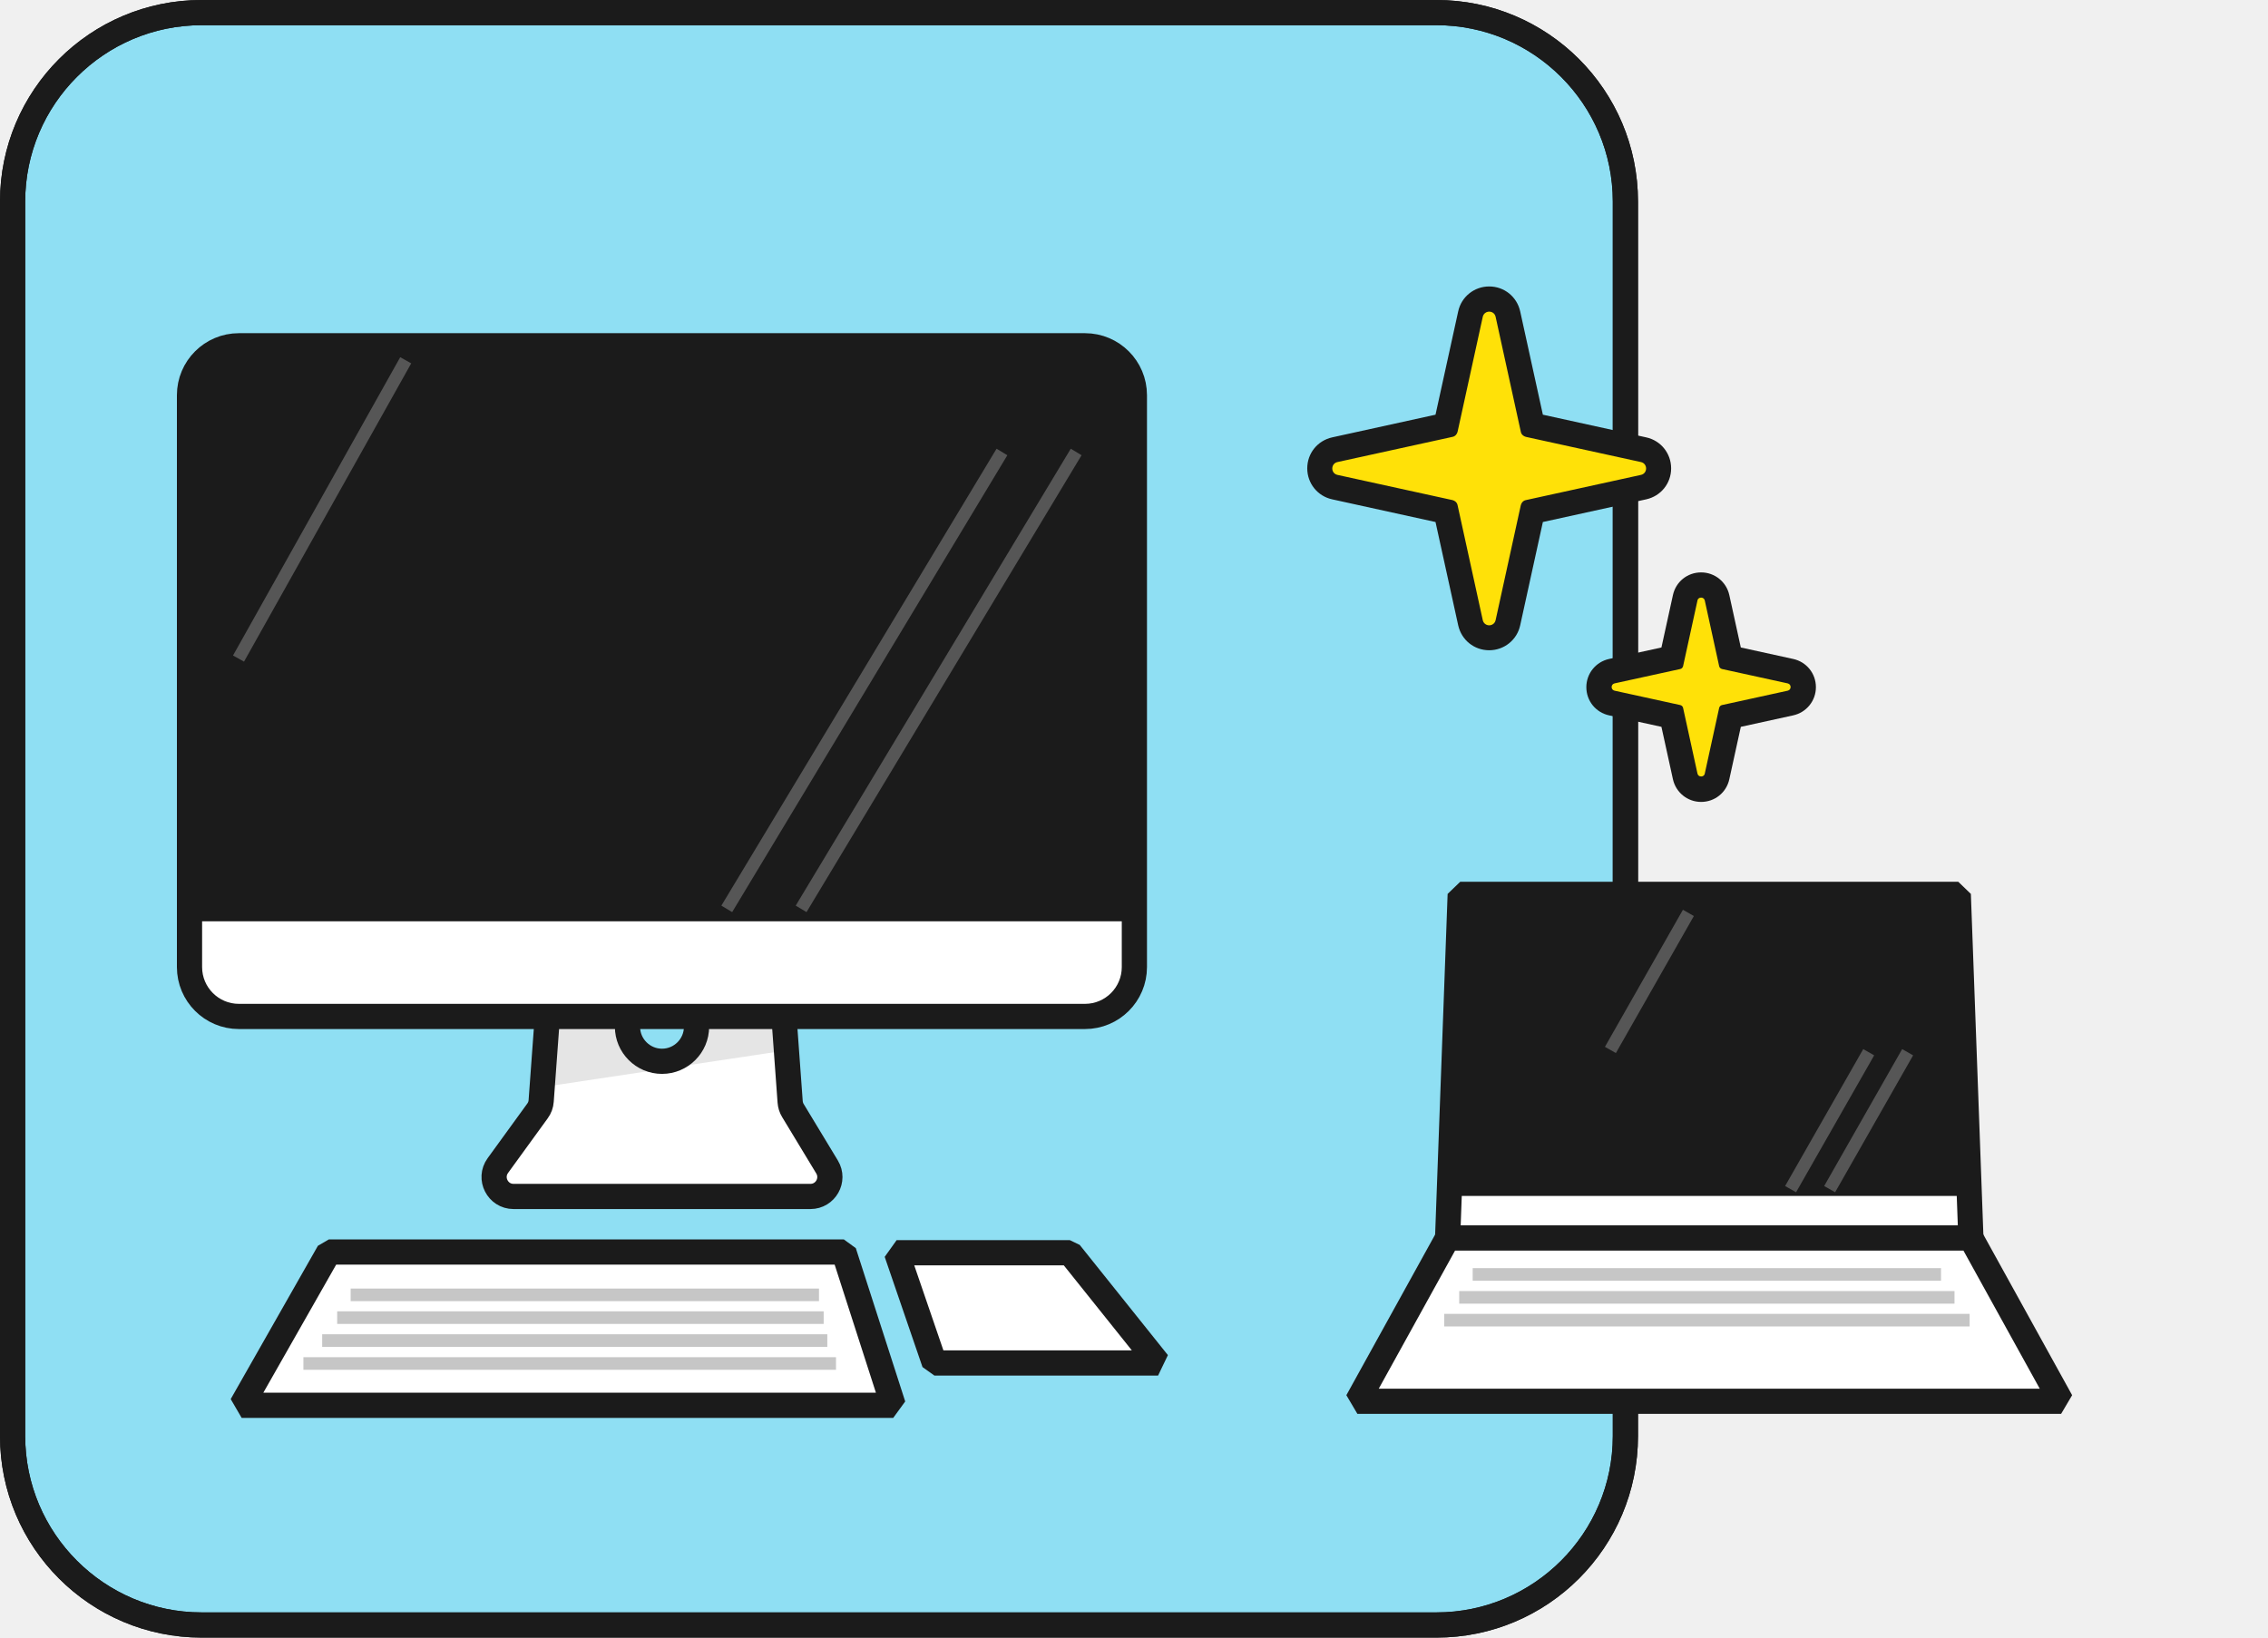
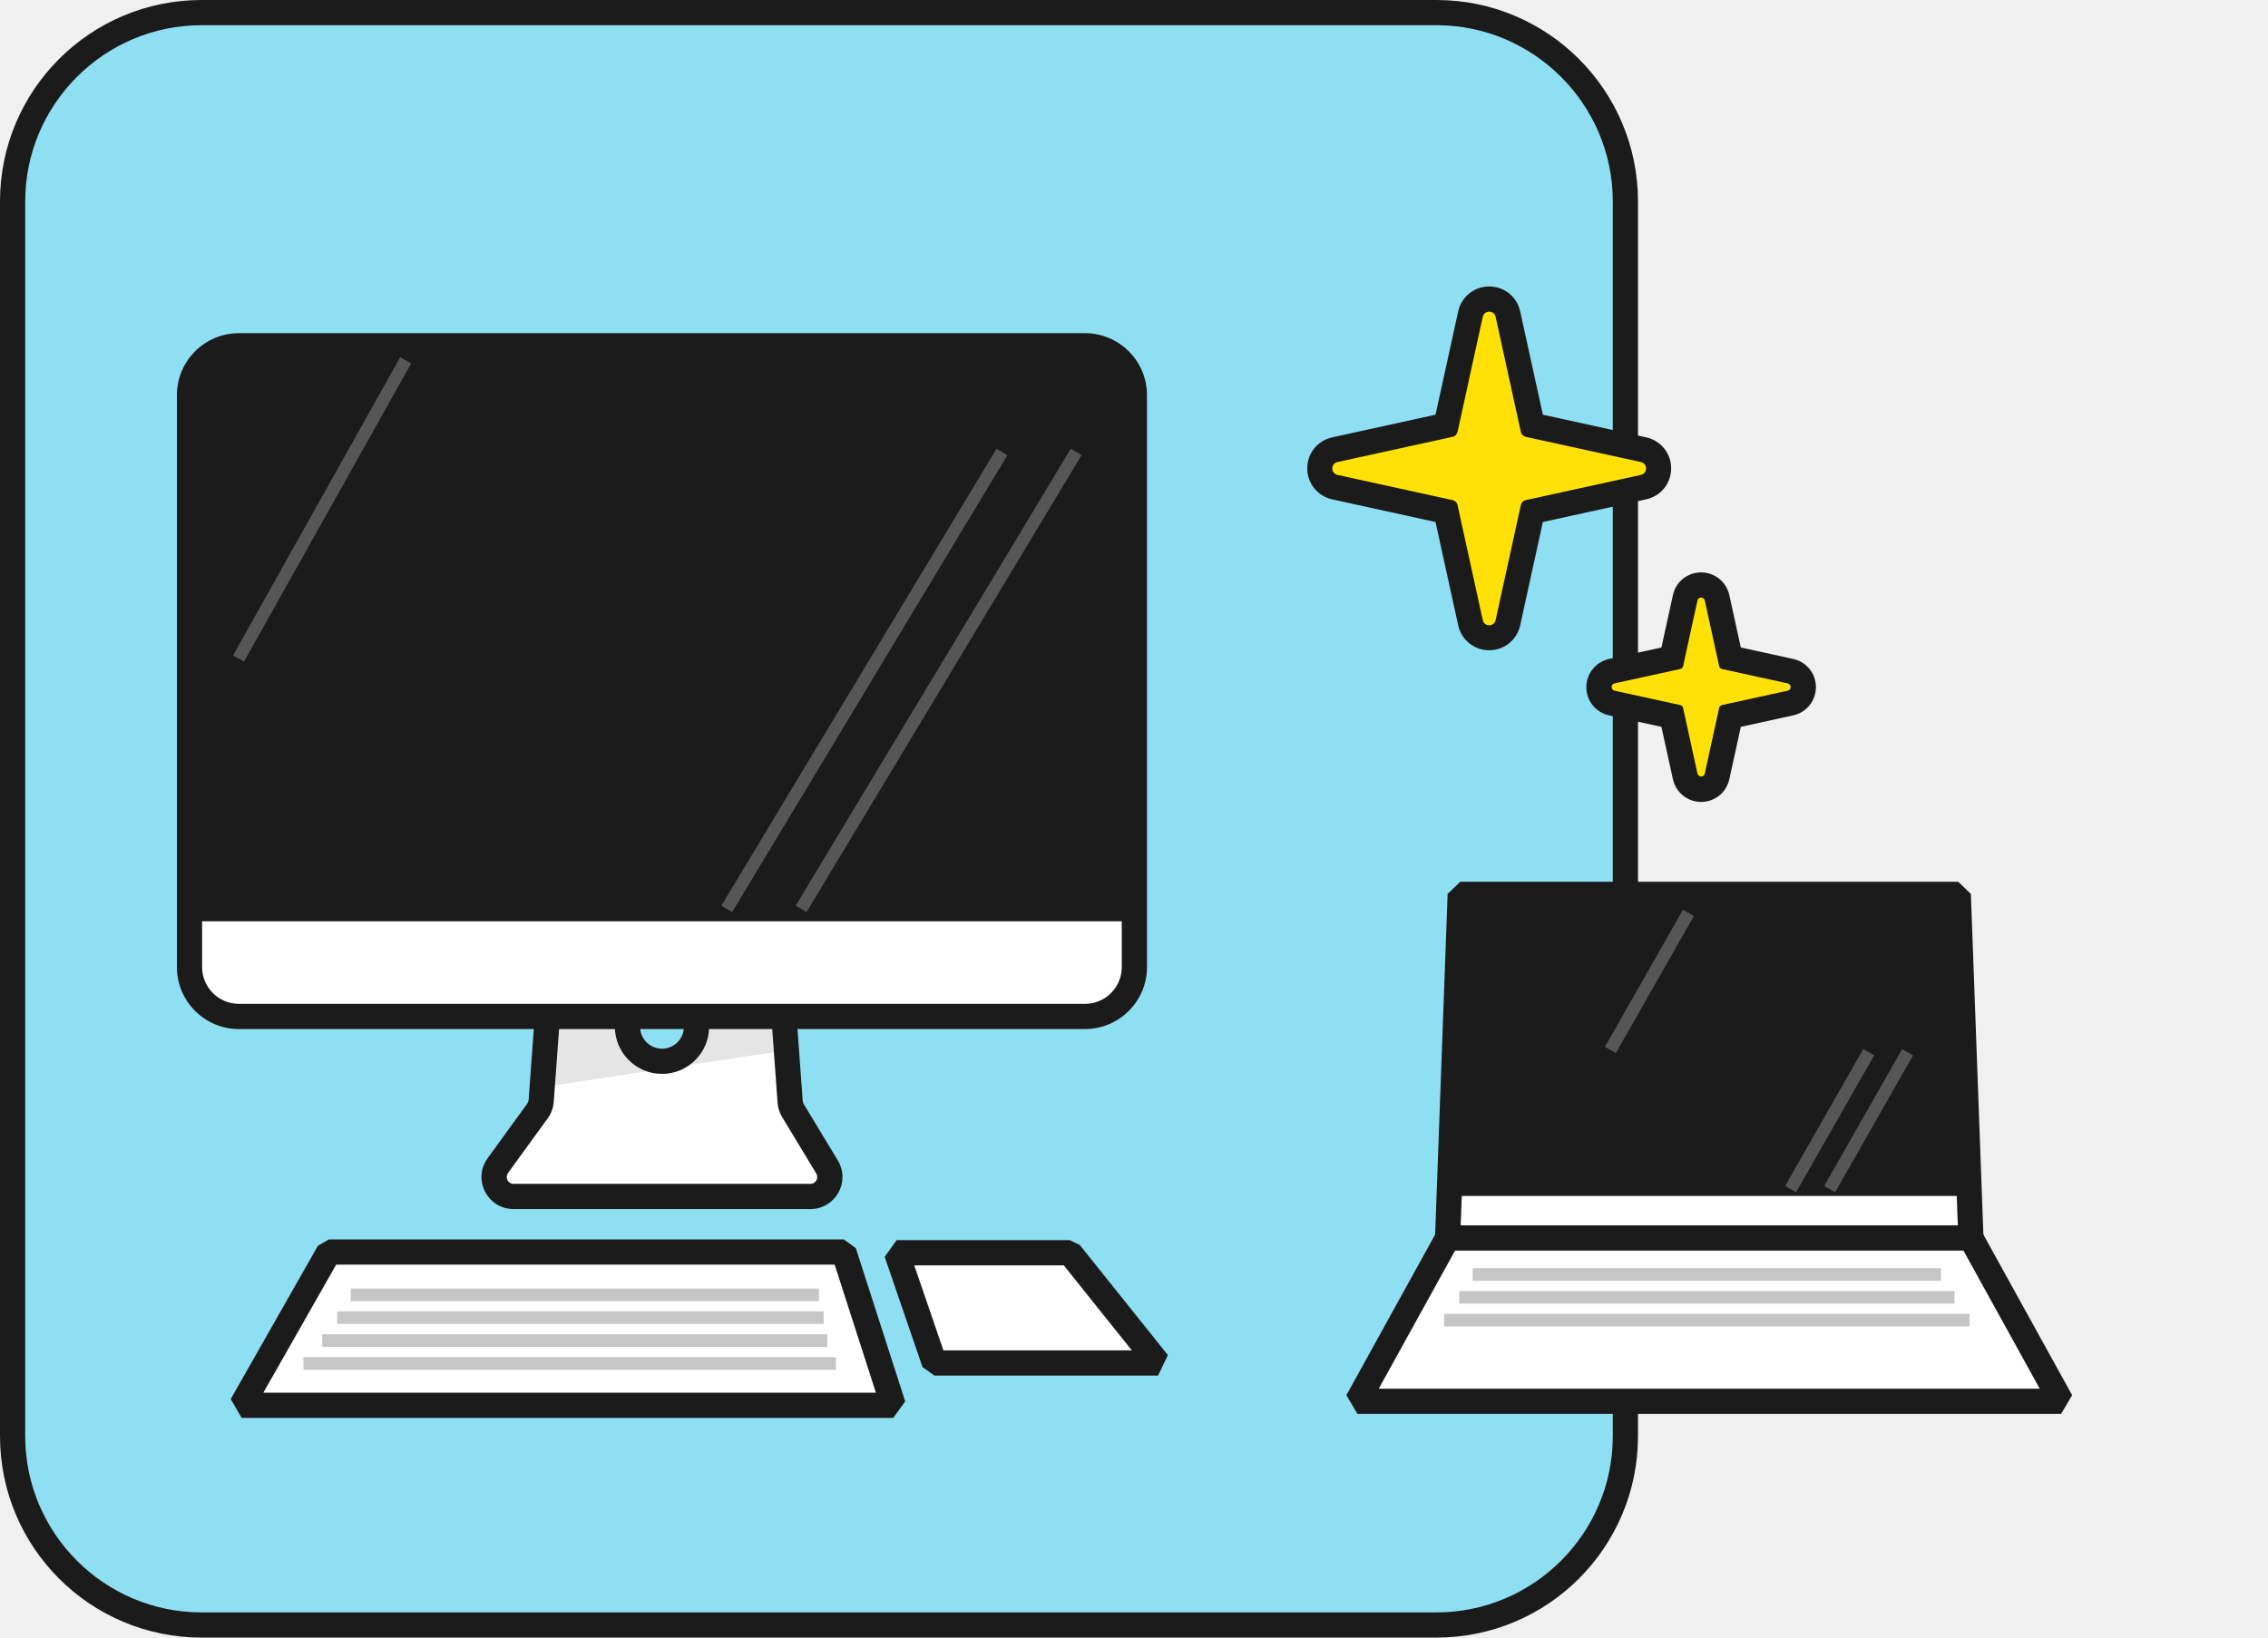
<svg xmlns="http://www.w3.org/2000/svg" width="180" height="130" viewBox="0 0 180 130" fill="none">
  <path d="M114 1H16C7.716 1 1 7.716 1 16V114C1 122.284 7.716 129 16 129H114C122.284 129 129 122.284 129 114V16C129 7.716 122.284 1 114 1Z" fill="#8FDFF3" />
  <path d="M114 2C121.72 2 128 8.28 128 16V114C128 121.72 121.72 128 114 128H16C8.28 128 2 121.72 2 114V16C2 8.28 8.28 2 16 2H114ZM114 0H16C7.16 0 0 7.16 0 16V114C0 122.84 7.16 130 16 130H114C122.84 130 130 122.84 130 114V16C130 7.16 122.84 0 114 0Z" fill="#1B1B1B" />
  <path d="M65.64 92.64L62.93 88.16C62.8 87.95 62.73 87.72 62.71 87.47L61.98 77.42C61.92 76.61 61.25 75.99 60.44 75.99H45.22C44.41 75.99 43.74 76.61 43.68 77.42L42.95 87.4C42.93 87.69 42.83 87.96 42.66 88.19L39.51 92.53C38.77 93.55 39.5 94.98 40.76 94.98H64.32C65.52 94.98 66.26 93.67 65.64 92.64ZM52.54 84.25C51.03 84.25 49.8 83.02 49.8 81.51C49.8 80 51.03 78.77 52.54 78.77C54.05 78.77 55.28 80 55.28 81.51C55.28 83.02 54.05 84.25 52.54 84.25Z" fill="white" />
  <path fill-rule="evenodd" clip-rule="evenodd" d="M62.413 83.385L61.98 77.42C61.92 76.61 61.25 75.99 60.44 75.99H45.22C44.41 75.99 43.74 76.61 43.68 77.42L43.03 86.302L62.413 83.385ZM49.8 81.51C49.8 83.02 51.03 84.25 52.54 84.25C54.05 84.25 55.28 83.02 55.28 81.51C55.28 80 54.05 78.77 52.54 78.77C51.03 78.77 49.8 80 49.8 81.51Z" fill="#E5E5E5" />
-   <path d="M65.64 92.64L62.93 88.16C62.8 87.95 62.73 87.72 62.71 87.47L61.98 77.42C61.92 76.61 61.25 75.99 60.44 75.99H45.22C44.41 75.99 43.74 76.61 43.68 77.42L42.95 87.4C42.93 87.69 42.83 87.96 42.66 88.19L39.51 92.53C38.77 93.55 39.5 94.98 40.76 94.98H64.32C65.52 94.98 66.26 93.67 65.64 92.64V92.64ZM52.54 84.25C51.03 84.25 49.8 83.02 49.8 81.51C49.8 80 51.03 78.77 52.54 78.77C54.05 78.77 55.28 80 55.28 81.51C55.28 83.02 54.05 84.25 52.54 84.25Z" stroke="#1B1B1B" stroke-width="2" stroke-linejoin="bevel" />
-   <path d="M86.11 27.45H18.96C16.795 27.45 15.04 29.205 15.04 31.37V76.77C15.04 78.935 16.795 80.69 18.96 80.69H86.11C88.275 80.69 90.03 78.935 90.03 76.77V31.37C90.03 29.205 88.275 27.45 86.11 27.45Z" fill="white" stroke="#1B1B1B" stroke-width="2" stroke-linejoin="bevel" />
+   <path fill-rule="evenodd" clip-rule="evenodd" d="M42.683 77.346C42.782 76.013 43.887 74.99 45.22 74.99H60.44C61.773 74.99 62.879 76.013 62.977 77.346L63.707 87.39C63.707 87.391 63.707 87.392 63.707 87.393C63.716 87.5 63.742 87.573 63.78 87.634L63.786 87.642L66.496 92.122L65.64 92.64L66.497 92.124C67.517 93.819 66.3 95.98 64.32 95.98H40.76C38.684 95.98 37.48 93.624 38.701 91.943L41.856 87.596C41.913 87.519 41.946 87.431 41.952 87.331L41.953 87.327L42.683 77.346ZM64.783 93.156C64.783 93.156 64.783 93.156 64.783 93.156L62.077 88.681C61.857 88.325 61.744 87.94 61.713 87.55L61.713 87.542L60.983 77.494C60.962 77.207 60.727 76.99 60.44 76.99H45.22C44.933 76.99 44.699 77.207 44.677 77.493C44.677 77.494 44.677 77.493 44.677 77.493L43.948 87.469C43.948 87.47 43.947 87.47 43.947 87.471C43.914 87.948 43.748 88.399 43.467 88.781L40.319 93.117C40.319 93.117 40.319 93.117 40.319 93.117C40.06 93.475 40.316 93.98 40.76 93.98H64.32C64.74 93.98 65.002 93.521 64.783 93.156ZM52.54 79.77C51.582 79.77 50.8 80.552 50.8 81.51C50.8 82.468 51.582 83.25 52.54 83.25C53.498 83.25 54.28 82.468 54.28 81.51C54.28 80.552 53.498 79.77 52.54 79.77ZM48.8 81.51C48.8 79.448 50.478 77.77 52.54 77.77C54.602 77.77 56.28 79.448 56.28 81.51C56.28 83.572 54.602 85.25 52.54 85.25C50.478 85.25 48.8 83.572 48.8 81.51Z" fill="#1B1B1B" />
+   <path d="M86.11 27.45H18.96C16.795 27.45 15.04 29.205 15.04 31.37V76.77C15.04 78.935 16.795 80.69 18.96 80.69H86.11C88.275 80.69 90.03 78.935 90.03 76.77V31.37C90.03 29.205 88.275 27.45 86.11 27.45Z" fill="white" />
+   <path fill-rule="evenodd" clip-rule="evenodd" d="M18.96 28.45C17.347 28.45 16.04 29.757 16.04 31.37V76.77C16.04 78.383 17.347 79.69 18.96 79.69H86.11C87.723 79.69 89.03 78.383 89.03 76.77V31.37C89.03 29.757 87.723 28.45 86.11 28.45H18.96ZM14.04 31.37C14.04 28.653 16.243 26.45 18.96 26.45H86.11C88.827 26.45 91.03 28.653 91.03 31.37V76.77C91.03 79.487 88.827 81.69 86.11 81.69H18.96C16.243 81.69 14.04 79.487 14.04 76.77V31.37Z" fill="#1B1B1B" />
  <path d="M20.69 27.45H84.38C87.5 27.45 90.03 29.98 90.03 33.1V73.14H15.04V33.1C15.04 29.98 17.57 27.45 20.69 27.45Z" fill="#1B1B1B" />
-   <path d="M70.89 111.56H19.18L26.1 99.39H66.97L70.89 111.56Z" fill="white" stroke="#1B1B1B" stroke-width="2" stroke-linejoin="bevel" />
-   <path d="M114 2C121.72 2 128 8.28 128 16V114C128 121.72 121.72 128 114 128H16C8.28 128 2 121.72 2 114V16C2 8.28 8.28 2 16 2H114ZM114 0H16C7.16 0 0 7.16 0 16V114C0 122.84 7.16 130 16 130H114C122.84 130 130 122.84 130 114V16C130 7.16 122.84 0 114 0Z" fill="#1B1B1B" />
-   <path d="M156.42 98.28H114.89L115.89 71H155.42L156.42 98.28Z" fill="white" stroke="#1B1B1B" stroke-width="2" stroke-linejoin="bevel" />
-   <path d="M163.58 111.24H107.73L114.89 98.28H156.42L163.58 111.24Z" fill="white" stroke="#1B1B1B" stroke-width="2" stroke-linejoin="bevel" />
+   <path d="M70.89 111.56H19.18L26.1 99.39H66.97L70.89 111.56Z" fill="white" />
+   <path fill-rule="evenodd" clip-rule="evenodd" d="M25.231 98.896L26.1 98.39H66.97L67.922 99.083L71.842 111.253L70.89 112.56H19.18L18.311 111.066L25.231 98.896ZM26.682 100.39L20.899 110.56H69.517L66.242 100.39H26.682Z" fill="#1B1B1B" />
+   <path d="M156.42 98.28H114.89L115.89 71H155.42L156.42 98.28Z" fill="white" />
+   <path fill-rule="evenodd" clip-rule="evenodd" d="M114.891 70.963L115.89 70H155.42L156.419 70.963L157.419 98.243L156.42 99.28H114.89L113.891 98.243L114.891 70.963ZM116.854 72L115.927 97.28H155.383L154.456 72H116.854Z" fill="#1B1B1B" />
+   <path d="M163.58 111.24H107.73L114.89 98.28H156.42L163.58 111.24Z" fill="white" />
+   <path fill-rule="evenodd" clip-rule="evenodd" d="M114.015 97.796L114.89 97.28H156.42L157.295 97.796L164.455 110.756L163.58 112.24H107.73L106.855 110.756L114.015 97.796ZM115.48 99.28L109.425 110.24H161.885L155.83 99.28H115.48Z" fill="#1B1B1B" />
  <path d="M156.42 94.94H114.89L115.89 71H155.42L156.42 94.94Z" fill="#1B1B1B" />
-   <path d="M27.83 102.79H65" stroke="#C6C6C6" stroke-miterlimit="10" />
-   <path d="M26.76 104.6H65.37" stroke="#C6C6C6" stroke-miterlimit="10" />
-   <path d="M25.57 106.42H65.66" stroke="#C6C6C6" stroke-miterlimit="10" />
-   <path d="M24.08 108.24H66.35" stroke="#C6C6C6" stroke-miterlimit="10" />
-   <path d="M116.88 101.17H154.05" stroke="#C6C6C6" stroke-miterlimit="10" />
-   <path d="M115.81 102.99H155.12" stroke="#C6C6C6" stroke-miterlimit="10" />
-   <path d="M114.62 104.8H156.32" stroke="#C6C6C6" stroke-miterlimit="10" />
-   <path d="M91.91 108.2H74.16L71.16 99.45H84.91L91.91 108.2Z" fill="white" stroke="#1B1B1B" stroke-width="2" stroke-linejoin="bevel" />
-   <path d="M79.52 35.88L57.68 72.15" stroke="#565656" stroke-miterlimit="10" />
-   <path d="M32.2 28.6L18.93 52.28" stroke="#565656" stroke-miterlimit="10" />
-   <path d="M85.41 35.88L63.58 72.15" stroke="#565656" stroke-miterlimit="10" />
-   <path d="M127.81 83.35L134 72.47" stroke="#565656" stroke-miterlimit="10" />
-   <path d="M142.11 94.4L148.31 83.53" stroke="#565656" stroke-miterlimit="10" />
-   <path d="M145.21 94.4L151.4 83.53" stroke="#565656" stroke-miterlimit="10" />
+   <path fill-rule="evenodd" clip-rule="evenodd" d="M65 103.29H27.83V102.29H65V103.29Z" fill="#C6C6C6" />
+   <path fill-rule="evenodd" clip-rule="evenodd" d="M65.37 105.1H26.76V104.1H65.37V105.1Z" fill="#C6C6C6" />
+   <path fill-rule="evenodd" clip-rule="evenodd" d="M65.66 106.92H25.57V105.92H65.66V106.92Z" fill="#C6C6C6" />
+   <path fill-rule="evenodd" clip-rule="evenodd" d="M66.35 108.74H24.08V107.74H66.35V108.74Z" fill="#C6C6C6" />
+   <path fill-rule="evenodd" clip-rule="evenodd" d="M154.05 101.67H116.88V100.67H154.05V101.67Z" fill="#C6C6C6" />
+   <path fill-rule="evenodd" clip-rule="evenodd" d="M155.12 103.49H115.81V102.49H155.12V103.49Z" fill="#C6C6C6" />
+   <path fill-rule="evenodd" clip-rule="evenodd" d="M156.32 105.3H114.62V104.3H156.32V105.3Z" fill="#C6C6C6" />
+   <path d="M91.91 108.2H74.16L71.16 99.45H84.91L91.91 108.2Z" fill="white" />
+   <path fill-rule="evenodd" clip-rule="evenodd" d="M70.214 99.774L71.16 98.45H84.91L85.691 98.825L92.691 107.575L91.91 109.2H74.16L73.214 108.524L70.214 99.774ZM72.56 100.45L74.874 107.2H89.829L84.429 100.45H72.56Z" fill="#1B1B1B" />
+   <path fill-rule="evenodd" clip-rule="evenodd" d="M57.252 71.892L79.092 35.622L79.948 36.138L58.108 72.408L57.252 71.892Z" fill="#565656" />
+   <path fill-rule="evenodd" clip-rule="evenodd" d="M18.494 52.036L31.764 28.356L32.636 28.844L19.366 52.524L18.494 52.036Z" fill="#565656" />
+   <path fill-rule="evenodd" clip-rule="evenodd" d="M63.152 71.892L84.982 35.622L85.838 36.138L64.008 72.408L63.152 71.892Z" fill="#565656" />
+   <path fill-rule="evenodd" clip-rule="evenodd" d="M134.435 72.717L128.245 83.597L127.375 83.103L133.565 72.223L134.435 72.717Z" fill="#565656" />
+   <path fill-rule="evenodd" clip-rule="evenodd" d="M148.744 83.778L142.544 94.648L141.676 94.152L147.876 83.282L148.744 83.778Z" fill="#565656" />
+   <path fill-rule="evenodd" clip-rule="evenodd" d="M151.834 83.777L145.644 94.647L144.776 94.153L150.965 83.283L151.834 83.777Z" fill="#565656" />
  <path d="M118.19 50.63C117.47 50.63 116.86 50.14 116.7 49.43L114.76 40.6L105.93 38.66C105.22 38.51 104.73 37.89 104.73 37.17C104.73 36.45 105.22 35.84 105.93 35.68L114.76 33.74L116.7 24.91C116.85 24.2 117.47 23.71 118.19 23.71C118.91 23.71 119.52 24.2 119.68 24.91L121.62 33.74L130.45 35.68C131.16 35.83 131.65 36.45 131.65 37.17C131.65 37.89 131.16 38.5 130.45 38.66L121.62 40.6L119.68 49.43C119.53 50.14 118.91 50.63 118.19 50.63Z" fill="#FFE108" />
  <path d="M118.19 24.74C118.42 24.74 118.64 24.88 118.7 25.15L120.7 34.28C120.74 34.48 120.9 34.63 121.1 34.68L130.23 36.68C130.78 36.8 130.78 37.58 130.23 37.7L121.1 39.7C120.9 39.74 120.75 39.9 120.7 40.1L118.7 49.23C118.64 49.5 118.41 49.64 118.19 49.64C117.97 49.64 117.74 49.5 117.68 49.23L115.68 40.1C115.64 39.9 115.48 39.75 115.28 39.7L106.15 37.7C105.6 37.58 105.6 36.8 106.15 36.68L115.28 34.68C115.48 34.64 115.63 34.48 115.68 34.28L117.68 25.15C117.74 24.88 117.97 24.74 118.19 24.74ZM118.19 22.74C117 22.74 115.98 23.56 115.73 24.72L113.93 32.92L105.73 34.72C104.56 34.98 103.75 35.99 103.75 37.18C103.75 38.37 104.57 39.39 105.73 39.64L113.93 41.44L115.73 49.64C115.99 50.81 117 51.62 118.19 51.62C119.38 51.62 120.4 50.8 120.65 49.64L122.45 41.44L130.65 39.64C131.82 39.38 132.63 38.37 132.63 37.18C132.63 35.99 131.81 34.97 130.65 34.72L122.45 32.92L120.65 24.72C120.39 23.55 119.38 22.74 118.19 22.74Z" fill="#1B1B1B" />
  <path d="M135.01 62.66C134.4 62.66 133.87 62.24 133.74 61.64L132.69 56.87L127.92 55.82C127.32 55.69 126.9 55.17 126.9 54.55C126.9 53.93 127.32 53.41 127.92 53.28L132.69 52.23L133.74 47.46C133.87 46.86 134.39 46.44 135.01 46.44C135.63 46.44 136.15 46.86 136.28 47.46L137.33 52.23L142.1 53.28C142.7 53.41 143.12 53.93 143.12 54.55C143.12 55.17 142.7 55.69 142.1 55.82L137.33 56.87L136.28 61.64C136.15 62.24 135.63 62.66 135.01 62.66Z" fill="#FFE108" />
  <path d="M135.01 47.44C135.14 47.44 135.27 47.52 135.3 47.67L136.44 52.88C136.46 52.99 136.55 53.08 136.67 53.11L141.88 54.25C142.19 54.32 142.19 54.76 141.88 54.83L136.67 55.97C136.56 55.99 136.47 56.08 136.44 56.2L135.3 61.41C135.27 61.57 135.14 61.64 135.01 61.64C134.88 61.64 134.75 61.56 134.72 61.41L133.58 56.2C133.56 56.09 133.47 56 133.35 55.97L128.14 54.83C127.83 54.76 127.83 54.32 128.14 54.25L133.35 53.11C133.46 53.09 133.55 53 133.58 52.88L134.72 47.67C134.75 47.51 134.88 47.44 135.01 47.44ZM135.01 45.44C133.92 45.44 133 46.18 132.77 47.25L131.86 51.4L127.71 52.31C126.65 52.54 125.9 53.47 125.9 54.55C125.9 55.63 126.64 56.56 127.71 56.79L131.86 57.7L132.77 61.85C133 62.91 133.93 63.66 135.01 63.66C136.09 63.66 137.02 62.92 137.25 61.85L138.16 57.7L142.31 56.79C143.37 56.56 144.12 55.63 144.12 54.55C144.12 53.47 143.38 52.54 142.31 52.31L138.16 51.4L137.25 47.25C137.02 46.19 136.09 45.44 135.01 45.44Z" fill="#1B1B1B" />
</svg>
